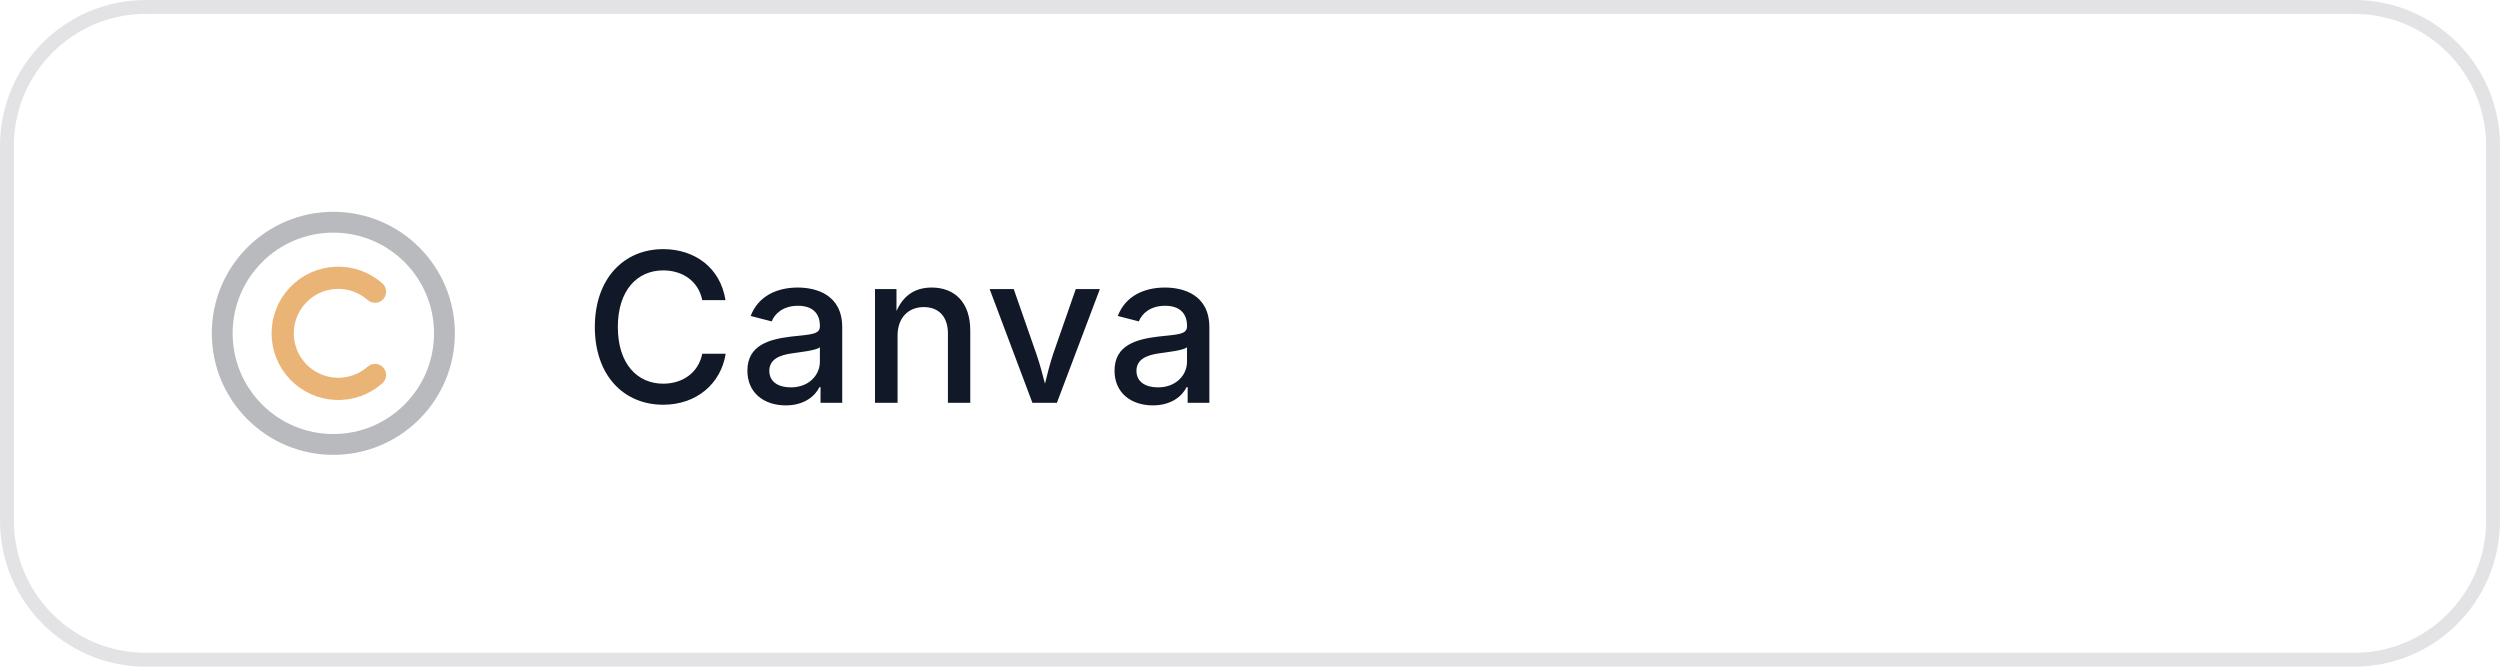
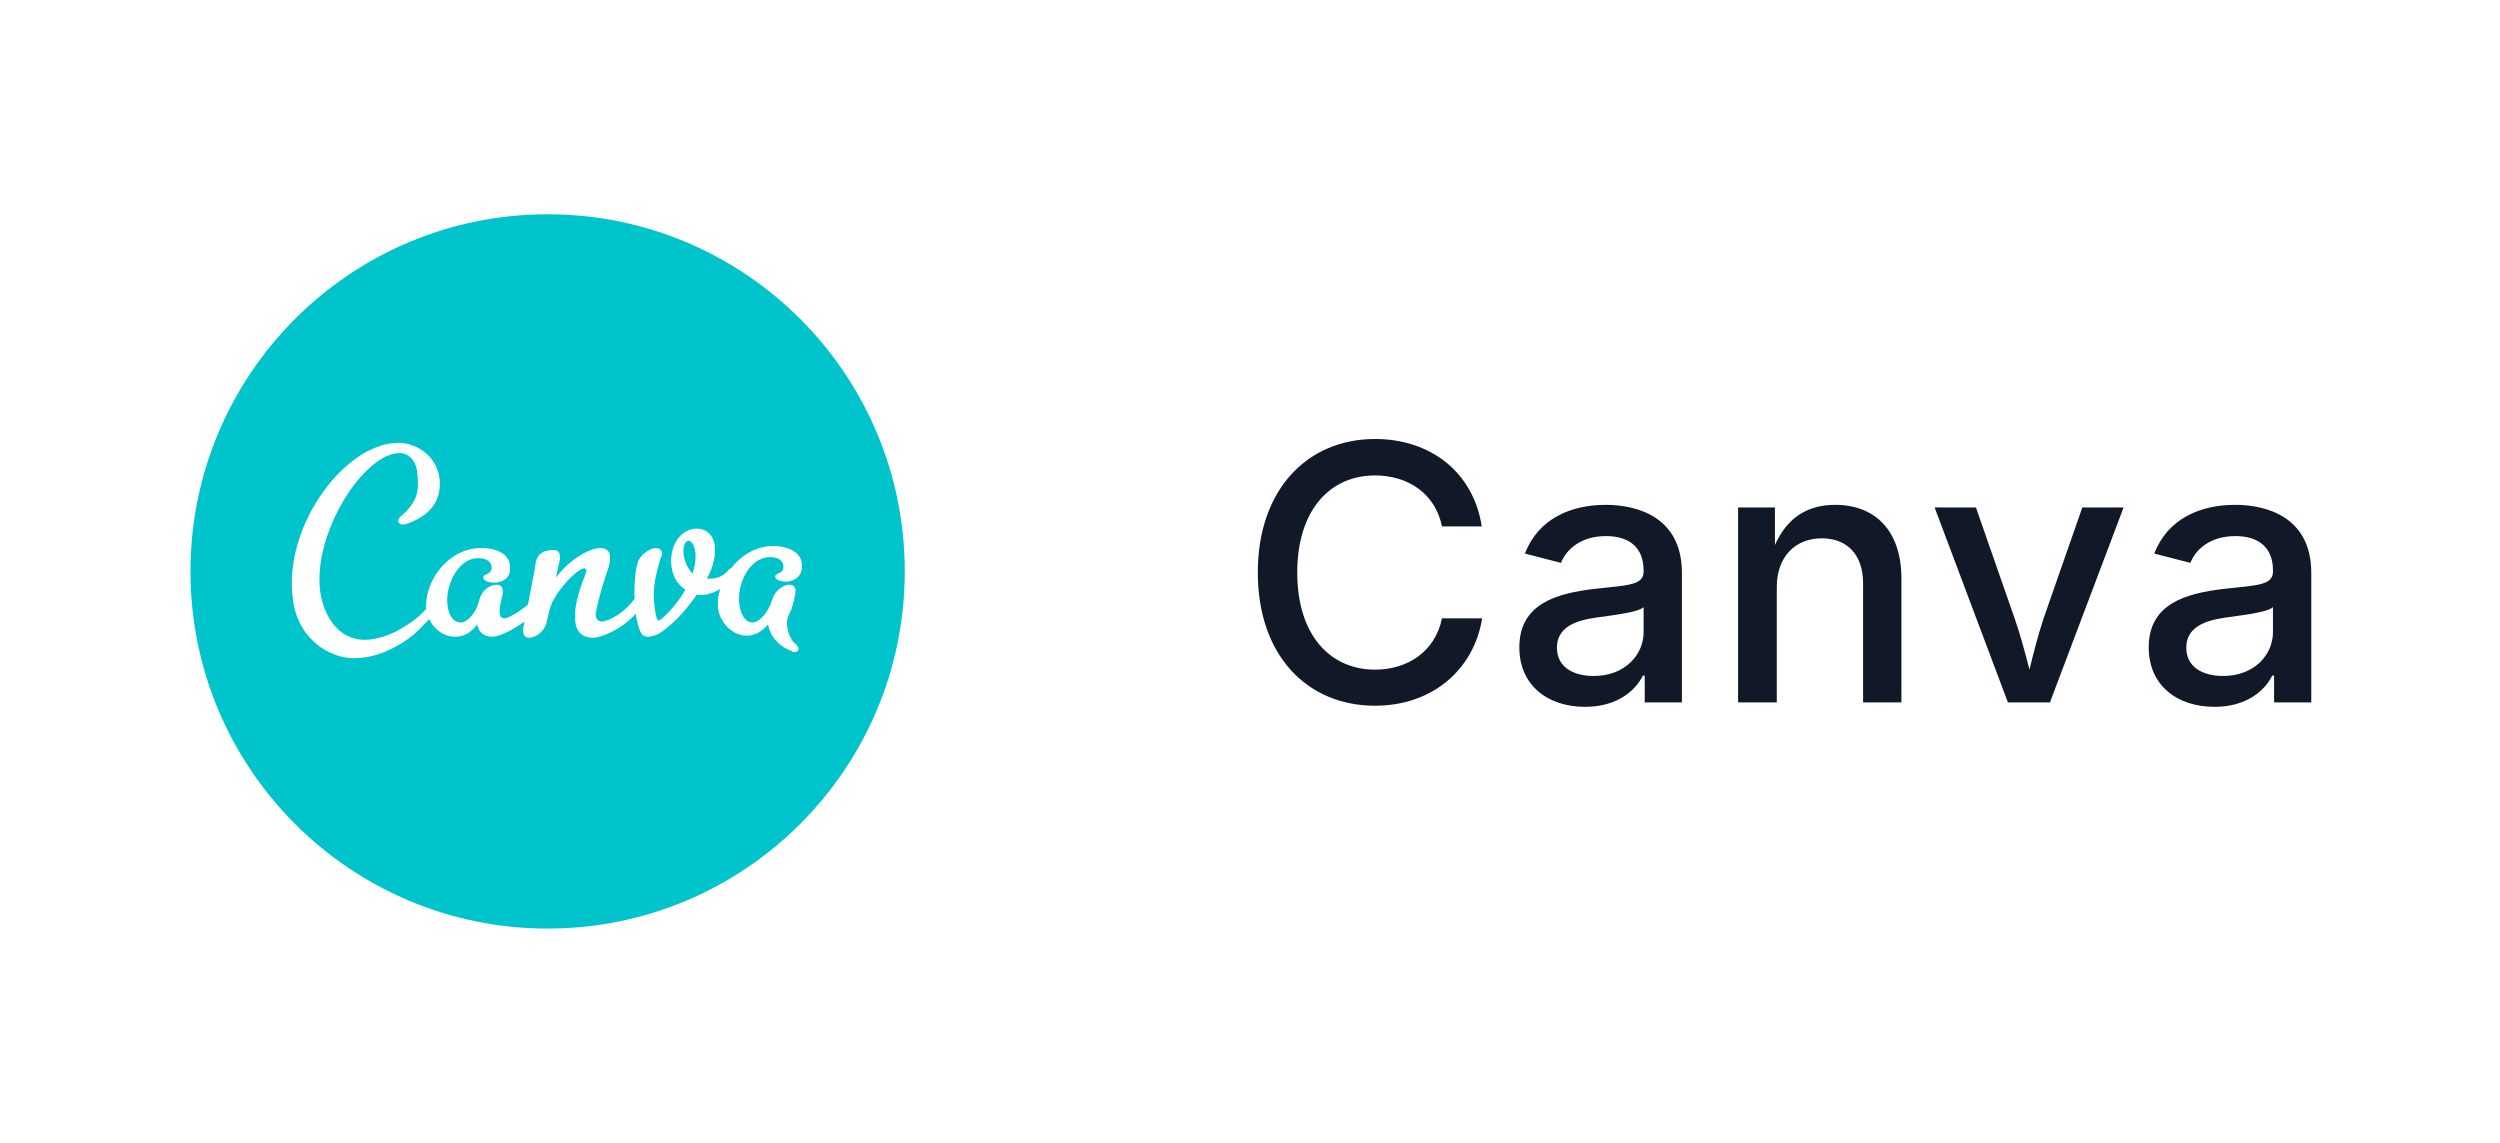
- <svg xmlns="http://www.w3.org/2000/svg" viewBox="0 0 180 48" role="img" aria-label="Canva">
-   <rect x="0.5" y="0.5" width="179" height="47" rx="10" fill="none" stroke="#111827" stroke-opacity="0.12" />
-   <circle cx="24" cy="24" r="8" fill="none" stroke="#111827" stroke-opacity="0.3" stroke-width="1.5" />
-   <path d="M27 21a4 4 0 100 6" fill="none" stroke="#D97706" stroke-opacity="0.55" stroke-width="1.6" stroke-linecap="round" />
-   <text x="42" y="29" font-family="Inter, system-ui, -apple-system, Segoe UI, Roboto, sans-serif" font-size="15" font-weight="500" letter-spacing="0.2" fill="#111827">Canva</text>
+ <svg xmlns="http://www.w3.org/2000/svg" viewBox="0 0 105 48" role="img" aria-label="Canva">
+   <g transform="translate(8,9) scale(1.25)">
+     <path d="M12 0C5.373 0 0 5.373 0 12s5.373 12 12 12 12-5.373 12-12S18.627 0 12 0zM6.962 7.68c.754 0 1.337.549 1.405 1.2.069.583-.171 1.097-.822 1.406-.343.171-.48.172-.549.069-.034-.069 0-.137.069-.206.617-.514.617-.926.548-1.508-.034-.378-.308-.618-.583-.618-1.2 0-2.914 2.674-2.674 4.629.103.754.549 1.646 1.509 1.646.308 0 .65-.103.96-.24.5-.264.799-.47 1.097-.8-.073-.885.704-2.046 1.851-2.046.515 0 .926.205.96.583.068.514-.377.582-.514.582s-.378-.034-.378-.17c-.034-.138.309-.07.275-.378-.035-.206-.24-.274-.446-.274-.72 0-1.131.994-1.029 1.611.035.275.172.549.447.549.205 0 .514-.31.617-.755.068-.308.343-.514.583-.514.102 0 .17.034.205.171v.138c-.034.137-.137.548-.102.651 0 .069.034.171.17.171.092 0 .436-.18.777-.459.117-.59.253-1.298.253-1.357.034-.24.137-.48.617-.48.103 0 .171.034.205.171v.138l-.136.617c.445-.583 1.097-.994 1.508-.994.172 0 .309.102.309.274 0 .103 0 .274-.069.446-.137.377-.309.96-.412 1.474 0 .137.035.274.207.274.171 0 .685-.206 1.096-.754l.007-.004c-.002-.068-.007-.134-.007-.202 0-.411.035-.754.104-.994.068-.274.411-.514.617-.514.103 0 .205.069.205.171 0 .035 0 .103-.034.137-.137.446-.24.857-.24 1.269 0 .24.034.582.102.788 0 .034.035.069.07.069.068 0 .548-.445.89-1.028-.308-.206-.48-.549-.48-.96 0-.72.446-1.097.858-1.097.343 0 .617.24.617.72 0 .308-.103.65-.274.96h.102a.77.77 0 0 0 .584-.24.293.293 0 0 1 .134-.117c.335-.425.83-.74 1.41-.74.48 0 .924.205.959.582.068.515-.378.618-.515.618l-.002-.002c-.138 0-.377-.035-.377-.172 0-.137.309-.068.274-.376-.034-.206-.24-.275-.446-.275-.686 0-1.13.891-1.028 1.611.034.275.171.583.445.583.206 0 .515-.308.652-.754.068-.274.343-.514.583-.514.103 0 .17.034.205.171 0 .069 0 .206-.137.652-.17.308-.171.48-.137.617.034.274.171.48.309.583.034.034.068.102.068.102 0 .069-.034.138-.137.138-.034 0-.068 0-.103-.035-.514-.205-.72-.548-.789-.891-.205.24-.445.377-.72.377-.445 0-.89-.411-.96-.926a1.609 1.609 0 0 1 .075-.649c-.203.13-.422.203-.623.203h-.17c-.447.652-.927 1.098-1.27 1.303a.896.896 0 0 1-.377.104c-.068 0-.171-.035-.205-.104-.095-.152-.156-.392-.193-.667-.481.527-1.145.805-1.453.805-.343 0-.548-.206-.582-.55v-.376c.102-.754.377-1.2.377-1.337a.074.074 0 0 0-.069-.07c-.24 0-1.028.824-1.166 1.373l-.103.445c-.068.309-.377.515-.582.515-.103 0-.172-.035-.206-.172v-.137l.046-.233c-.435.31-.87.508-1.075.508-.308 0-.48-.172-.514-.412-.206.274-.445.412-.754.412-.352 0-.696-.24-.862-.593-.244.275-.523.553-.852.764-.48.309-1.028.549-1.68.549-.582 0-1.097-.309-1.371-.583-.412-.377-.651-.96-.686-1.509-.205-1.68.823-3.84 2.4-4.8.378-.205.755-.343 1.132-.343zm9.77 3.291c-.104 0-.172.172-.172.343 0 .274.137.583.309.755a1.74 1.74 0 0 0 .102-.583c0-.343-.137-.515-.24-.515z" fill="#00C4CC" />
+   </g>
+   <text x="52" y="29.5" font-family="Inter, system-ui, -apple-system, 'Segoe UI', Roboto, sans-serif" font-size="15" font-weight="500" letter-spacing="0.2" fill="#111827">Canva</text>
</svg>
